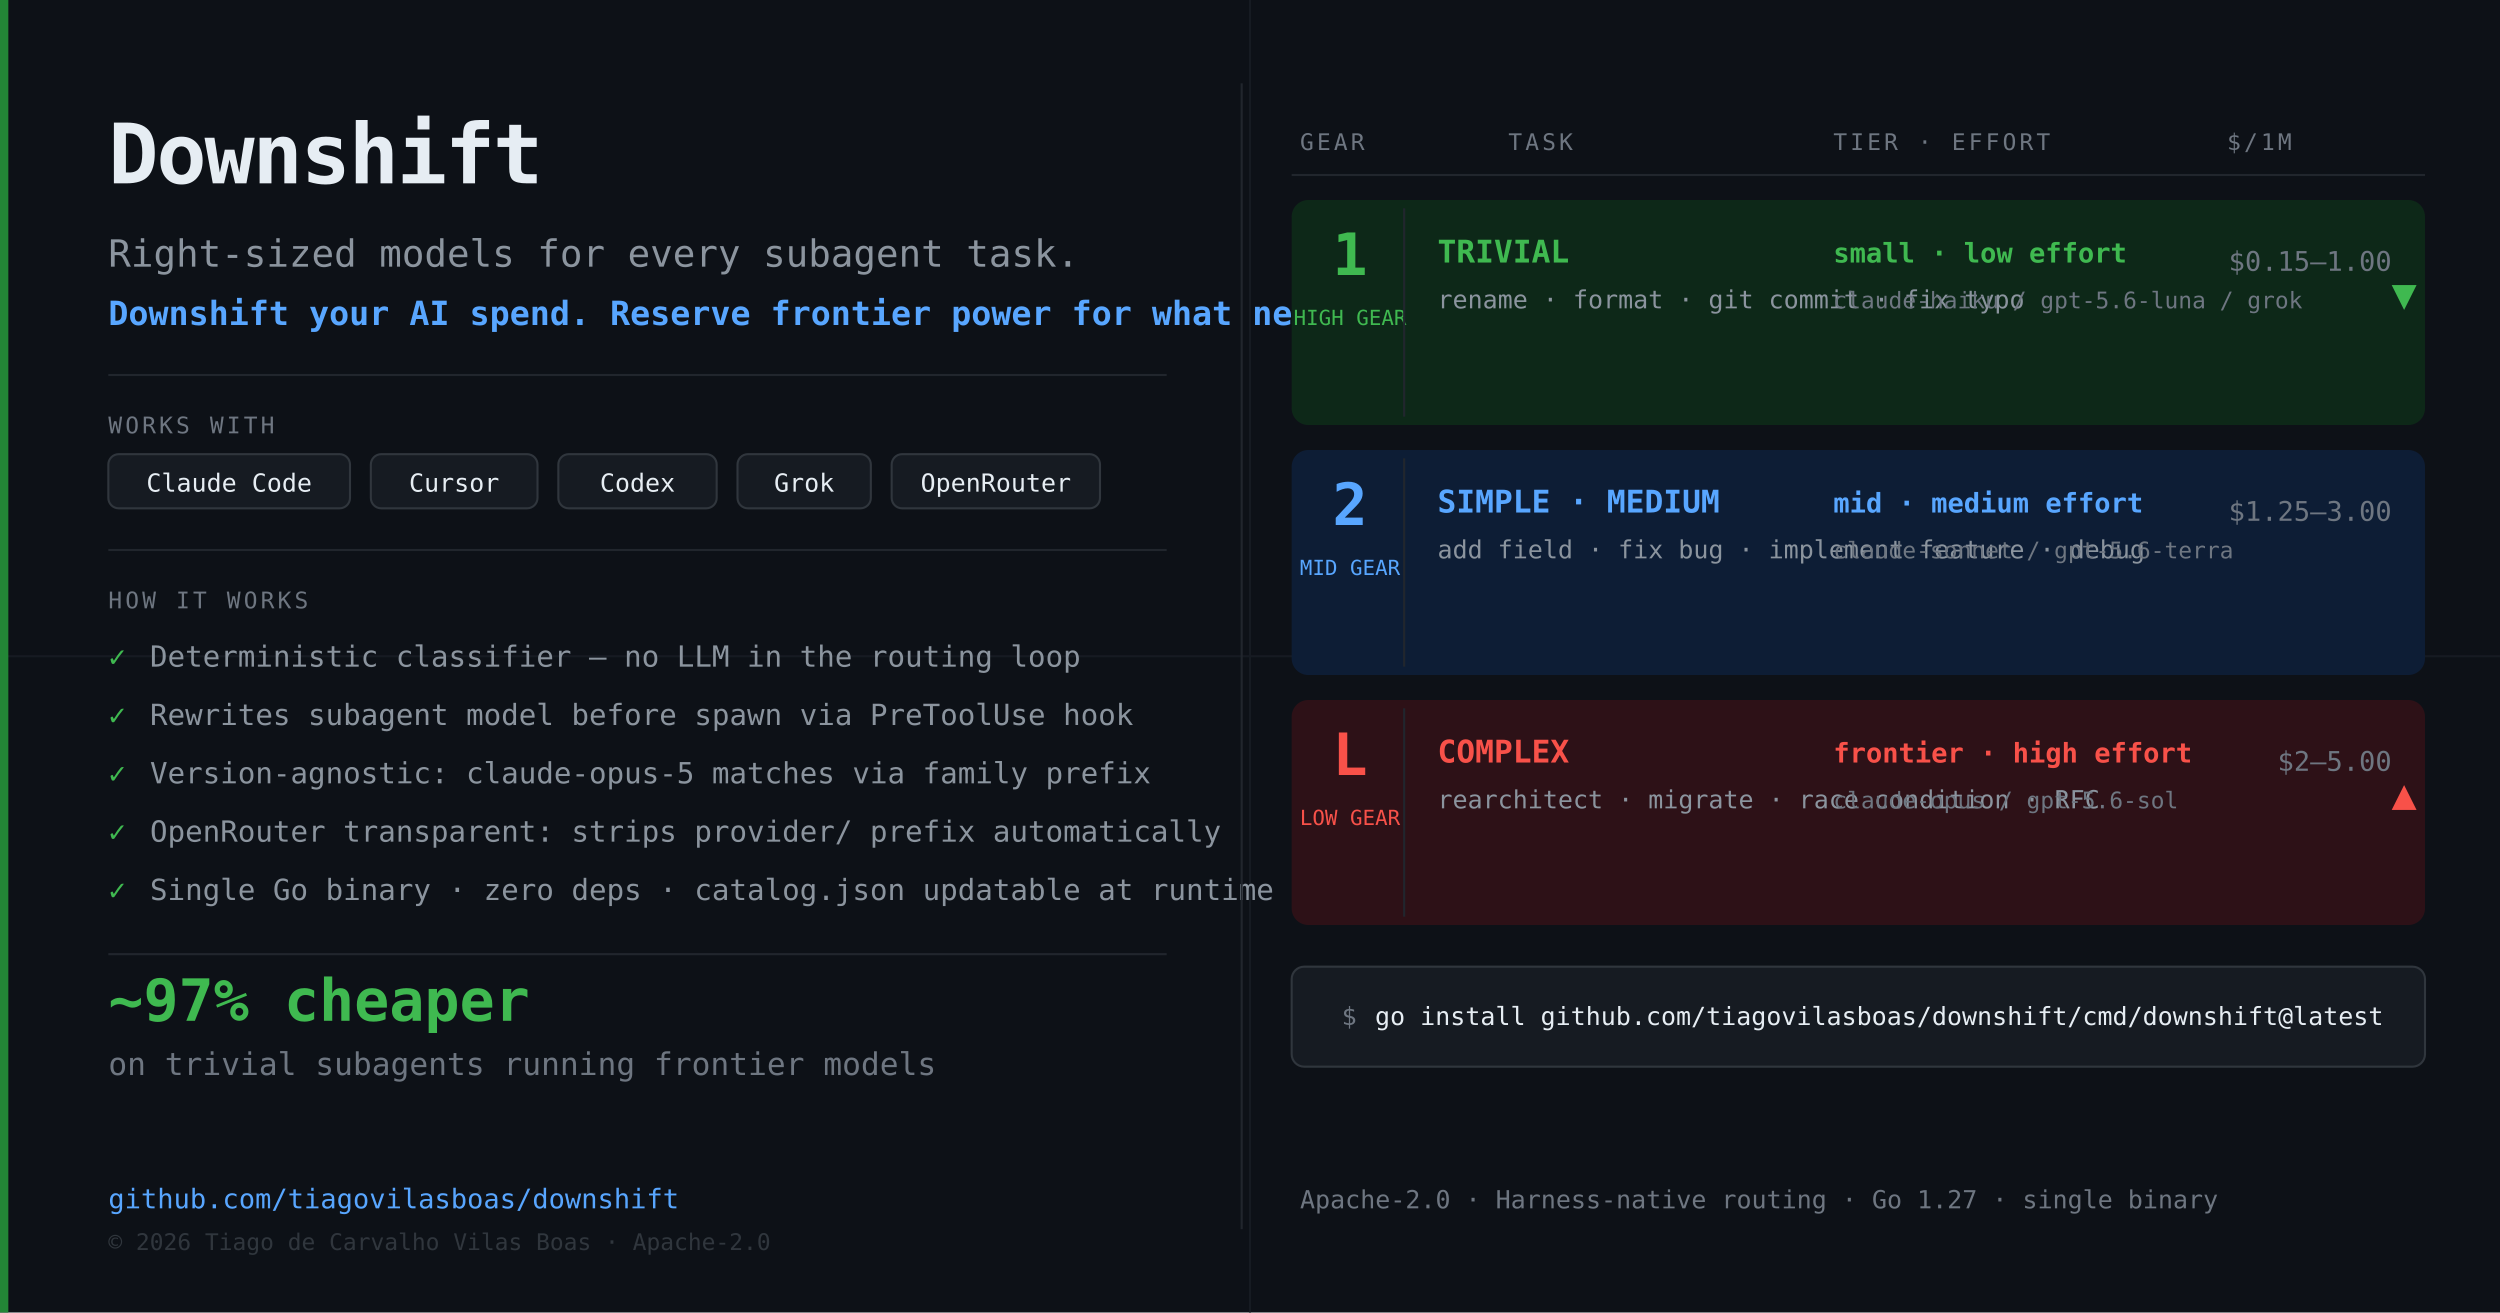
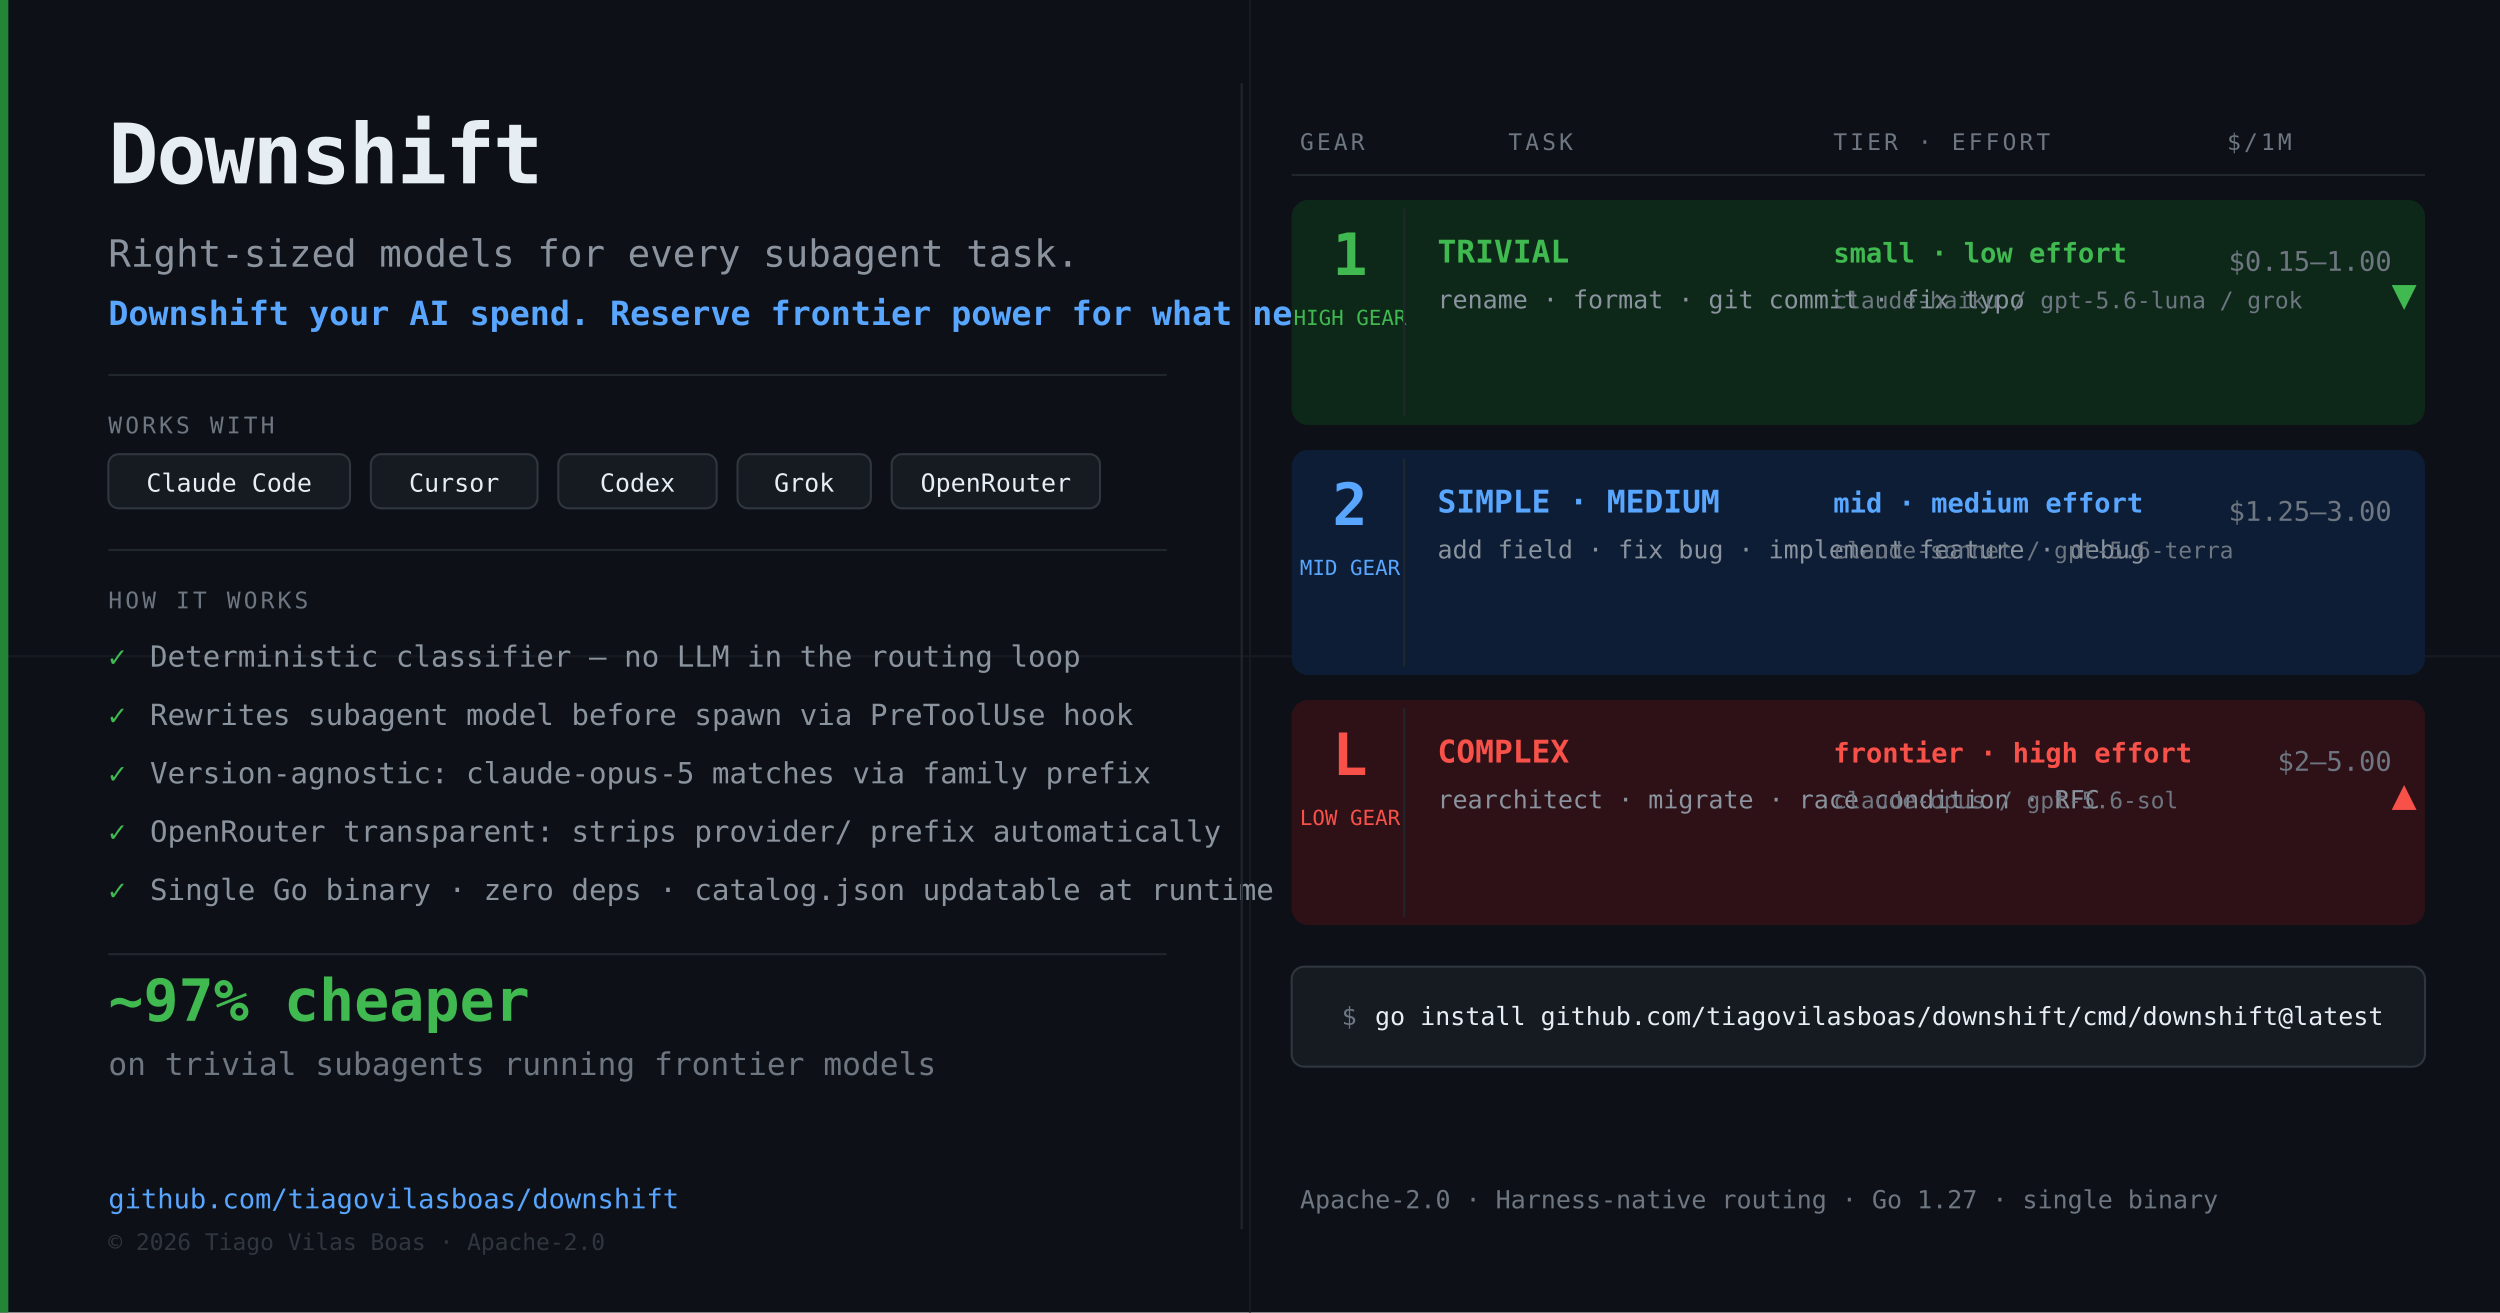
<svg xmlns="http://www.w3.org/2000/svg" width="1200" height="630" viewBox="0 0 1200 630" font-family="'SF Mono', 'Fira Code', 'Cascadia Code', ui-monospace, monospace">
  <rect width="1200" height="630" fill="#0d1117" />
  <line x1="0" y1="315" x2="1200" y2="315" stroke="#161b22" stroke-width="1" />
  <line x1="600" y1="0" x2="600" y2="630" stroke="#161b22" stroke-width="1" />
  <rect x="0" y="0" width="4" height="630" fill="#238636" />
  <text x="52" y="88" fill="#e6edf3" font-size="40" font-weight="700" letter-spacing="-1">Downshift</text>
  <text x="52" y="128" fill="#8b949e" font-size="18">Right-sized models for every subagent task.</text>
  <text x="52" y="156" fill="#58a6ff" font-size="16" font-weight="600">Downshift your AI spend. Reserve frontier power for what needs it.</text>
  <line x1="52" y1="180" x2="560" y2="180" stroke="#21262d" stroke-width="1" />
  <text x="52" y="208" fill="#6e7681" font-size="11" letter-spacing="1.5">WORKS WITH</text>
  <rect x="52" y="218" width="116" height="26" rx="5" fill="#161b22" stroke="#30363d" stroke-width="1" />
  <text x="110" y="236" fill="#e6edf3" font-size="12" text-anchor="middle">Claude Code</text>
  <rect x="178" y="218" width="80" height="26" rx="5" fill="#161b22" stroke="#30363d" stroke-width="1" />
  <text x="218" y="236" fill="#e6edf3" font-size="12" text-anchor="middle">Cursor</text>
  <rect x="268" y="218" width="76" height="26" rx="5" fill="#161b22" stroke="#30363d" stroke-width="1" />
  <text x="306" y="236" fill="#e6edf3" font-size="12" text-anchor="middle">Codex</text>
  <rect x="354" y="218" width="64" height="26" rx="5" fill="#161b22" stroke="#30363d" stroke-width="1" />
  <text x="386" y="236" fill="#e6edf3" font-size="12" text-anchor="middle">Grok</text>
  <rect x="428" y="218" width="100" height="26" rx="5" fill="#161b22" stroke="#30363d" stroke-width="1" />
  <text x="478" y="236" fill="#e6edf3" font-size="12" text-anchor="middle">OpenRouter</text>
  <line x1="52" y1="264" x2="560" y2="264" stroke="#21262d" stroke-width="1" />
  <text x="52" y="292" fill="#6e7681" font-size="11" letter-spacing="1.5">HOW IT WORKS</text>
  <text x="52" y="320" fill="#3fb950" font-size="14">✓</text>
  <text x="72" y="320" fill="#8b949e" font-size="14">Deterministic classifier — no LLM in the routing loop</text>
  <text x="52" y="348" fill="#3fb950" font-size="14">✓</text>
  <text x="72" y="348" fill="#8b949e" font-size="14">Rewrites subagent model before spawn via PreToolUse hook</text>
  <text x="52" y="376" fill="#3fb950" font-size="14">✓</text>
  <text x="72" y="376" fill="#8b949e" font-size="14">Version-agnostic: claude-opus-5 matches via family prefix</text>
  <text x="52" y="404" fill="#3fb950" font-size="14">✓</text>
  <text x="72" y="404" fill="#8b949e" font-size="14">OpenRouter transparent: strips provider/ prefix automatically</text>
  <text x="52" y="432" fill="#3fb950" font-size="14">✓</text>
  <text x="72" y="432" fill="#8b949e" font-size="14">Single Go binary · zero deps · catalog.json updatable at runtime</text>
  <line x1="52" y1="458" x2="560" y2="458" stroke="#21262d" stroke-width="1" />
  <text x="52" y="490" fill="#3fb950" font-size="28" font-weight="700">~97% cheaper</text>
  <text x="52" y="516" fill="#6e7681" font-size="15">on trivial subagents running frontier models</text>
  <text x="52" y="580" fill="#58a6ff" font-size="13">github.com/tiagovilasboas/downshift</text>
-   <text x="52" y="600" fill="#30363d" font-size="11">© 2026 Tiago de Carvalho Vilas Boas · Apache-2.0</text>
+   <text x="52" y="600" fill="#30363d" font-size="11">© 2026 Tiago Vilas Boas · Apache-2.0</text>
  <line x1="596" y1="40" x2="596" y2="590" stroke="#21262d" stroke-width="1" />
  <text x="624" y="72" fill="#6e7681" font-size="11" letter-spacing="1.5">GEAR</text>
  <text x="724" y="72" fill="#6e7681" font-size="11" letter-spacing="1.5">TASK</text>
  <text x="880" y="72" fill="#6e7681" font-size="11" letter-spacing="1.5">TIER · EFFORT</text>
  <text x="1100" y="72" fill="#6e7681" font-size="11" letter-spacing="1.5" text-anchor="end">$/1M</text>
  <line x1="620" y1="84" x2="1164" y2="84" stroke="#21262d" stroke-width="1" />
  <rect x="620" y="96" width="544" height="108" rx="8" fill="#0d2818" />
  <text x="648" y="132" fill="#3fb950" font-size="28" font-weight="700" text-anchor="middle">1</text>
  <text x="648" y="156" fill="#3fb950" font-size="10" text-anchor="middle">HIGH GEAR</text>
  <line x1="674" y1="100" x2="674" y2="200" stroke="#21262d" stroke-width="1" />
  <text x="690" y="126" fill="#3fb950" font-size="15" font-weight="700">TRIVIAL</text>
  <text x="690" y="148" fill="#8b949e" font-size="12">rename · format · git commit · fix typo</text>
  <text x="880" y="126" fill="#3fb950" font-size="13" font-weight="600">small · low effort</text>
  <text x="880" y="148" fill="#6e7681" font-size="11">claude-haiku / gpt-5.6-luna / grok</text>
  <text x="1148" y="130" fill="#6e7681" font-size="13" text-anchor="end">$0.15–1.00</text>
  <text x="1160" y="148" fill="#3fb950" font-size="20" text-anchor="end">▼</text>
  <rect x="620" y="216" width="544" height="108" rx="8" fill="#0d1d35" />
  <text x="648" y="252" fill="#58a6ff" font-size="28" font-weight="700" text-anchor="middle">2</text>
  <text x="648" y="276" fill="#58a6ff" font-size="10" text-anchor="middle">MID GEAR</text>
  <line x1="674" y1="220" x2="674" y2="320" stroke="#21262d" stroke-width="1" />
  <text x="690" y="246" fill="#58a6ff" font-size="15" font-weight="700">SIMPLE · MEDIUM</text>
  <text x="690" y="268" fill="#8b949e" font-size="12">add field · fix bug · implement feature · debug</text>
  <text x="880" y="246" fill="#58a6ff" font-size="13" font-weight="600">mid · medium effort</text>
  <text x="880" y="268" fill="#6e7681" font-size="11">claude-sonnet / gpt-5.6-terra</text>
  <text x="1148" y="250" fill="#6e7681" font-size="13" text-anchor="end">$1.25–3.00</text>
  <rect x="620" y="336" width="544" height="108" rx="8" fill="#2d1117" />
  <text x="648" y="372" fill="#f85149" font-size="28" font-weight="700" text-anchor="middle">L</text>
  <text x="648" y="396" fill="#f85149" font-size="10" text-anchor="middle">LOW GEAR</text>
  <line x1="674" y1="340" x2="674" y2="440" stroke="#21262d" stroke-width="1" />
  <text x="690" y="366" fill="#f85149" font-size="15" font-weight="700">COMPLEX</text>
  <text x="690" y="388" fill="#8b949e" font-size="12">rearchitect · migrate · race condition · RFC</text>
  <text x="880" y="366" fill="#f85149" font-size="13" font-weight="600">frontier · high effort</text>
  <text x="880" y="388" fill="#6e7681" font-size="11">claude-opus / gpt-5.6-sol</text>
  <text x="1148" y="370" fill="#6e7681" font-size="13" text-anchor="end">$2–5.00</text>
  <text x="1160" y="388" fill="#f85149" font-size="20" text-anchor="end">▲</text>
  <rect x="620" y="464" width="544" height="48" rx="6" fill="#161b22" stroke="#30363d" stroke-width="1" />
  <text x="644" y="492" fill="#6e7681" font-size="12">$</text>
  <text x="660" y="492" fill="#e6edf3" font-size="12">go install github.com/tiagovilasboas/downshift/cmd/downshift@latest</text>
  <text x="624" y="580" fill="#6e7681" font-size="12">Apache-2.0 · Harness-native routing · Go 1.27 · single binary</text>
</svg>
